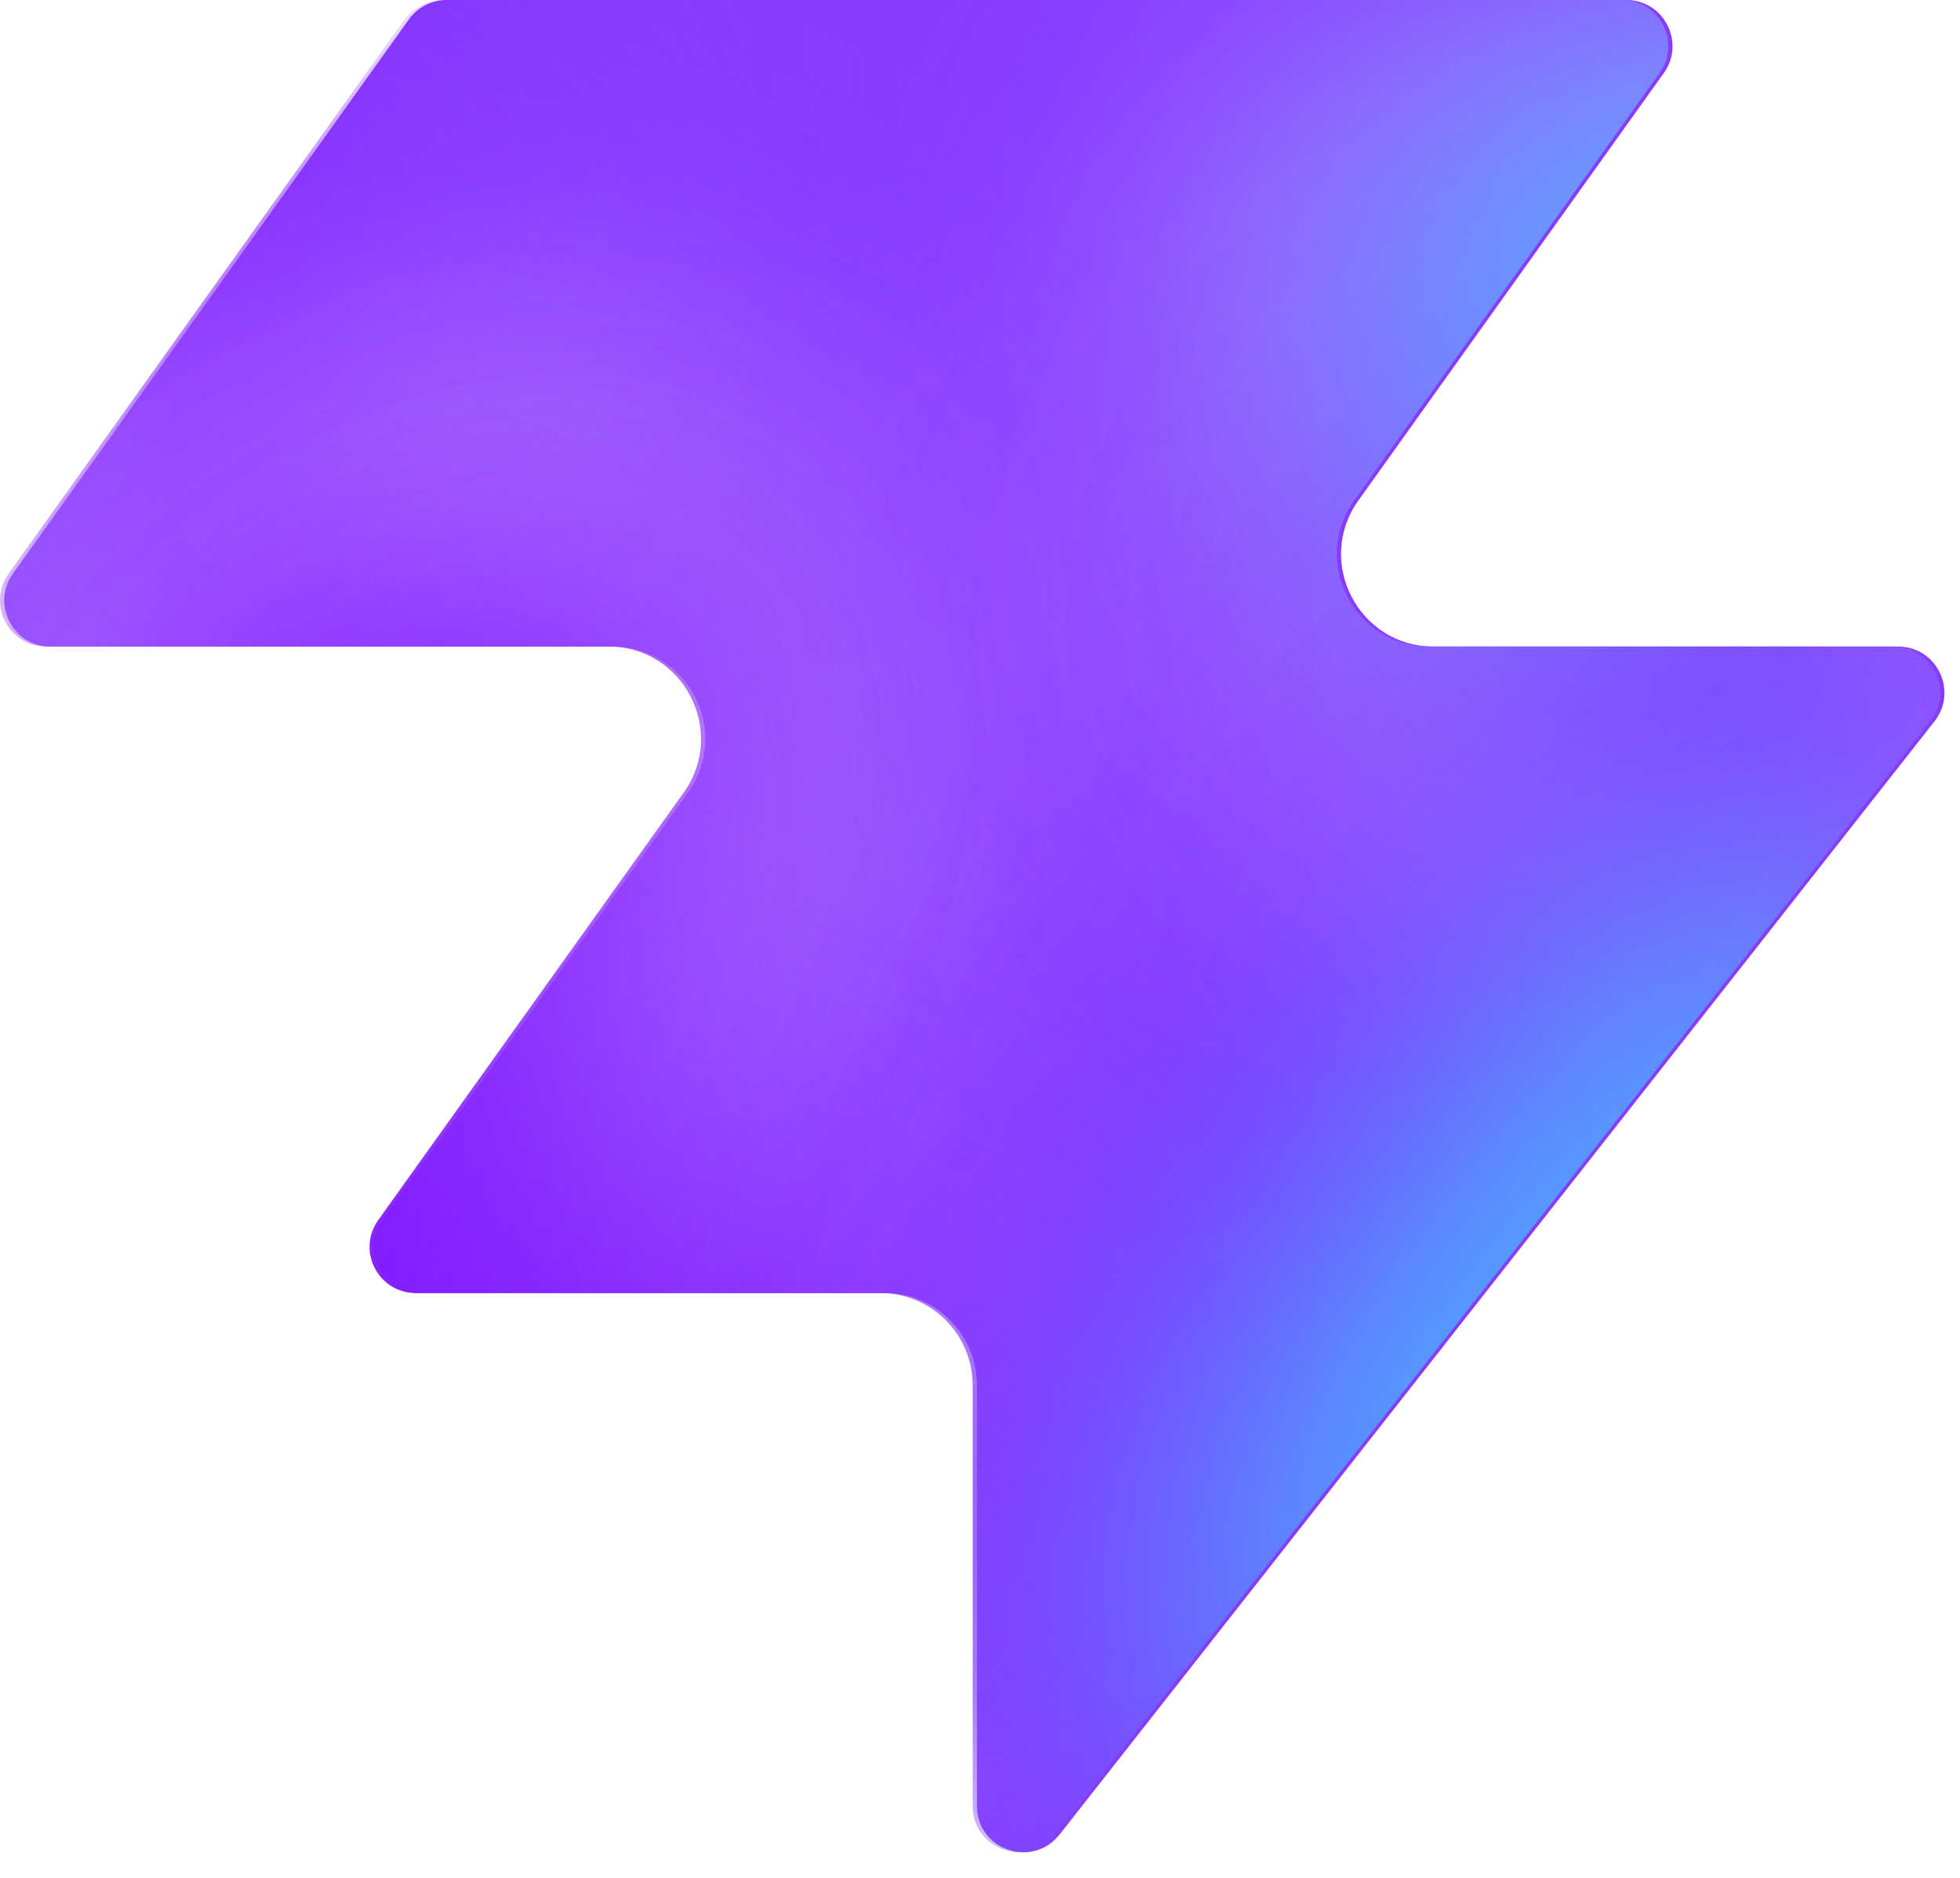
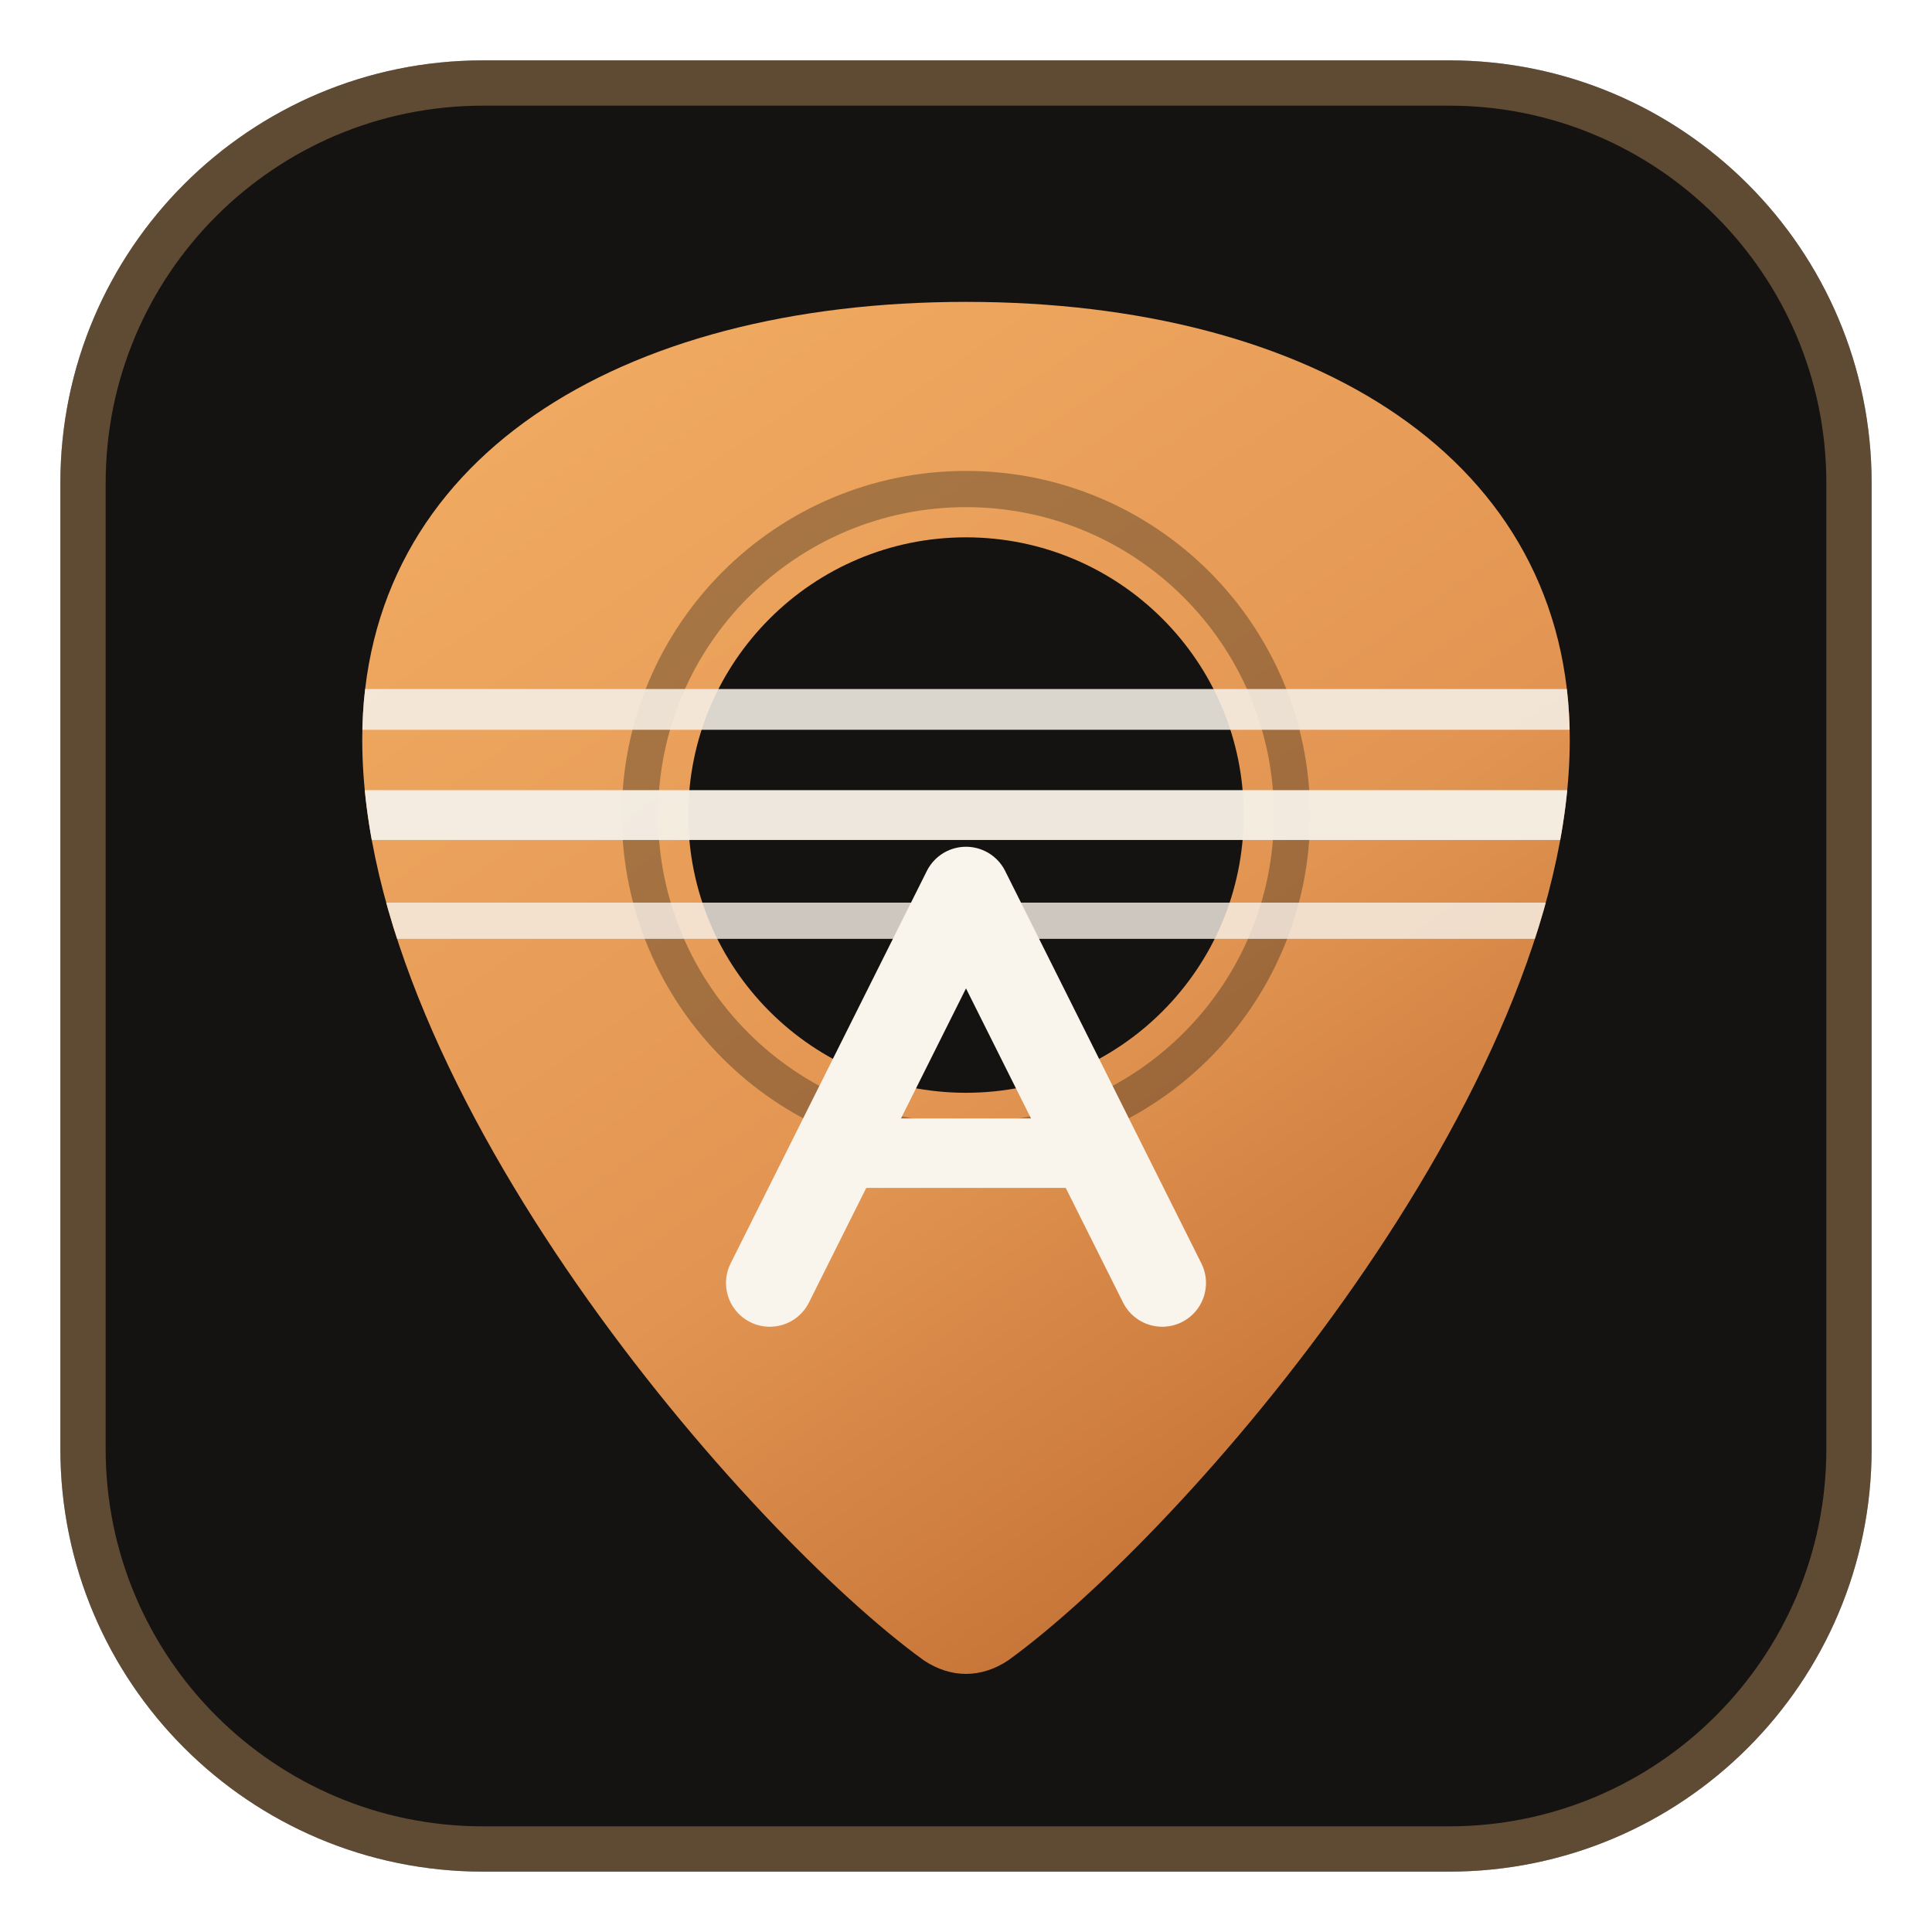
- <svg xmlns="http://www.w3.org/2000/svg" width="48" height="46" fill="none" viewBox="0 0 48 46">
-   <path fill="#863bff" d="M25.946 44.938c-.664.845-2.021.375-2.021-.698V33.937a2.26 2.26 0 0 0-2.262-2.262H10.287c-.92 0-1.456-1.04-.92-1.788l7.48-10.471c1.07-1.497 0-3.578-1.842-3.578H1.237c-.92 0-1.456-1.04-.92-1.788L10.013.474c.214-.297.556-.474.92-.474h28.894c.92 0 1.456 1.04.92 1.788l-7.48 10.471c-1.07 1.498 0 3.579 1.842 3.579h11.377c.943 0 1.473 1.088.89 1.83L25.947 44.94z" style="fill:#863bff;fill:color(display-p3 .525 .23 1);fill-opacity:1" />
-   <mask id="a" width="48" height="46" x="0" y="0" maskUnits="userSpaceOnUse" style="mask-type:alpha">
-     <path fill="#000" d="M25.842 44.938c-.664.844-2.021.375-2.021-.698V33.937a2.26 2.26 0 0 0-2.262-2.262H10.183c-.92 0-1.456-1.04-.92-1.788l7.48-10.471c1.07-1.498 0-3.579-1.842-3.579H1.133c-.92 0-1.456-1.04-.92-1.787L9.91.473c.214-.297.556-.474.92-.474h28.894c.92 0 1.456 1.04.92 1.788l-7.48 10.471c-1.07 1.498 0 3.578 1.842 3.578h11.377c.943 0 1.473 1.088.89 1.832L25.843 44.94z" style="fill:#000;fill-opacity:1" />
-   </mask>
-   <g mask="url(#a)">
-     <g filter="url(#b)">
-       <ellipse cx="5.508" cy="14.704" fill="#ede6ff" rx="5.508" ry="14.704" style="fill:#ede6ff;fill:color(display-p3 .927 .903 1);fill-opacity:1" transform="matrix(.00324 1 1 -.00324 -4.47 31.516)" />
-     </g>
-     <g filter="url(#c)">
-       <ellipse cx="10.399" cy="29.851" fill="#ede6ff" rx="10.399" ry="29.851" style="fill:#ede6ff;fill:color(display-p3 .927 .903 1);fill-opacity:1" transform="matrix(.00324 1 1 -.00324 -39.328 7.883)" />
-     </g>
-     <g filter="url(#d)">
-       <ellipse cx="5.508" cy="30.487" fill="#7e14ff" rx="5.508" ry="30.487" style="fill:#7e14ff;fill:color(display-p3 .492 .077 1);fill-opacity:1" transform="rotate(89.814 -25.913 -14.639)scale(1 -1)" />
-     </g>
-     <g filter="url(#e)">
-       <ellipse cx="5.508" cy="30.599" fill="#7e14ff" rx="5.508" ry="30.599" style="fill:#7e14ff;fill:color(display-p3 .492 .077 1);fill-opacity:1" transform="rotate(89.814 -32.644 -3.334)scale(1 -1)" />
-     </g>
-     <g filter="url(#f)">
-       <ellipse cx="5.508" cy="30.599" fill="#7e14ff" rx="5.508" ry="30.599" style="fill:#7e14ff;fill:color(display-p3 .492 .077 1);fill-opacity:1" transform="matrix(.00324 1 1 -.00324 -34.34 30.47)" />
-     </g>
-     <g filter="url(#g)">
-       <ellipse cx="14.072" cy="22.078" fill="#ede6ff" rx="14.072" ry="22.078" style="fill:#ede6ff;fill:color(display-p3 .927 .903 1);fill-opacity:1" transform="rotate(93.35 24.506 48.493)scale(-1 1)" />
-     </g>
-     <g filter="url(#h)">
-       <ellipse cx="3.47" cy="21.501" fill="#7e14ff" rx="3.47" ry="21.501" style="fill:#7e14ff;fill:color(display-p3 .492 .077 1);fill-opacity:1" transform="rotate(89.009 28.708 47.59)scale(-1 1)" />
-     </g>
-     <g filter="url(#i)">
-       <ellipse cx="3.47" cy="21.501" fill="#7e14ff" rx="3.47" ry="21.501" style="fill:#7e14ff;fill:color(display-p3 .492 .077 1);fill-opacity:1" transform="rotate(89.009 28.708 47.59)scale(-1 1)" />
-     </g>
-     <g filter="url(#j)">
-       <ellipse cx=".387" cy="8.972" fill="#7e14ff" rx="4.407" ry="29.108" style="fill:#7e14ff;fill:color(display-p3 .492 .077 1);fill-opacity:1" transform="rotate(39.51 .387 8.972)" />
-     </g>
-     <g filter="url(#k)">
-       <ellipse cx="47.523" cy="-6.092" fill="#7e14ff" rx="4.407" ry="29.108" style="fill:#7e14ff;fill:color(display-p3 .492 .077 1);fill-opacity:1" transform="rotate(37.892 47.523 -6.092)" />
-     </g>
-     <g filter="url(#l)">
-       <ellipse cx="41.412" cy="6.333" fill="#47bfff" rx="5.971" ry="9.665" style="fill:#47bfff;fill:color(display-p3 .28 .748 1);fill-opacity:1" transform="rotate(37.892 41.412 6.333)" />
-     </g>
-     <g filter="url(#m)">
-       <ellipse cx="-1.879" cy="38.332" fill="#7e14ff" rx="4.407" ry="29.108" style="fill:#7e14ff;fill:color(display-p3 .492 .077 1);fill-opacity:1" transform="rotate(37.892 -1.88 38.332)" />
-     </g>
-     <g filter="url(#n)">
-       <ellipse cx="-1.879" cy="38.332" fill="#7e14ff" rx="4.407" ry="29.108" style="fill:#7e14ff;fill:color(display-p3 .492 .077 1);fill-opacity:1" transform="rotate(37.892 -1.88 38.332)" />
-     </g>
-     <g filter="url(#o)">
-       <ellipse cx="35.651" cy="29.907" fill="#7e14ff" rx="4.407" ry="29.108" style="fill:#7e14ff;fill:color(display-p3 .492 .077 1);fill-opacity:1" transform="rotate(37.892 35.651 29.907)" />
-     </g>
-     <g filter="url(#p)">
-       <ellipse cx="38.418" cy="32.4" fill="#47bfff" rx="5.971" ry="15.297" style="fill:#47bfff;fill:color(display-p3 .28 .748 1);fill-opacity:1" transform="rotate(37.892 38.418 32.4)" />
-     </g>
+ <svg xmlns="http://www.w3.org/2000/svg" viewBox="0 0 64 64" fill="none">
+   <defs>
+     <linearGradient id="pickGrad" x1="16" y1="10" x2="48" y2="56" gradientUnits="userSpaceOnUse">
+       <stop offset="0%" stop-color="#F2AC63" />
+       <stop offset="55%" stop-color="#E29552" />
+       <stop offset="100%" stop-color="#B9652B" />
+     </linearGradient>
+     <clipPath id="pickClip">
+       <path d="M32 10C43.5 10 52 15.2 52 24.5C52 36.2 39.2 50.8 33.4 55C32.5 55.6 31.5 55.6 30.6 55C24.8 50.8 12 36.2 12 24.5C12 15.2 20.5 10 32 10Z" />
+     </clipPath>
+   </defs>
+   <rect x="2" y="2" width="60" height="60" rx="14" fill="#151311" />
+   <rect x="2.75" y="2.75" width="58.5" height="58.5" rx="13.25" stroke="#C69764" stroke-opacity="0.42" stroke-width="1.5" />
+   <path d="M32 10C43.5 10 52 15.2 52 24.5C52 36.2 39.2 50.8 33.4 55C32.5 55.6 31.5 55.6 30.6 55C24.8 50.8 12 36.2 12 24.5C12 15.2 20.5 10 32 10Z" fill="url(#pickGrad)" />
+   <g clip-path="url(#pickClip)">
+     <circle cx="32" cy="27" r="9.2" fill="#151311" />
+     <circle cx="32" cy="27" r="10.8" stroke="#151311" stroke-opacity="0.32" stroke-width="1.2" />
+     <line x1="10" y1="23.5" x2="54" y2="23.5" stroke="#F5EFE6" stroke-width="1.35" stroke-opacity="0.88" />
+     <line x1="10" y1="27" x2="54" y2="27" stroke="#F5EFE6" stroke-width="1.65" stroke-opacity="0.96" />
+     <line x1="10" y1="30.5" x2="54" y2="30.5" stroke="#F5EFE6" stroke-width="1.2" stroke-opacity="0.82" />
+     <path d="M25.5 42.5L32 29.5L38.5 42.5" stroke="#FAF5EC" stroke-width="2.9" stroke-linecap="round" stroke-linejoin="round" />
+     <line x1="27.8" y1="38.2" x2="36.2" y2="38.2" stroke="#FAF5EC" stroke-width="2.3" stroke-linecap="round" />
  </g>
-   <defs>
-     <filter id="b" width="60.045" height="41.654" x="-19.77" y="16.149" color-interpolation-filters="sRGB" filterUnits="userSpaceOnUse">
-       <feFlood flood-opacity="0" result="BackgroundImageFix" />
-       <feBlend in="SourceGraphic" in2="BackgroundImageFix" result="shape" />
-       <feGaussianBlur result="effect1_foregroundBlur_2002_17158" stdDeviation="7.659" />
-     </filter>
-     <filter id="c" width="90.34" height="51.437" x="-54.613" y="-7.533" color-interpolation-filters="sRGB" filterUnits="userSpaceOnUse">
-       <feFlood flood-opacity="0" result="BackgroundImageFix" />
-       <feBlend in="SourceGraphic" in2="BackgroundImageFix" result="shape" />
-       <feGaussianBlur result="effect1_foregroundBlur_2002_17158" stdDeviation="7.659" />
-     </filter>
-     <filter id="d" width="79.355" height="29.4" x="-49.64" y="2.03" color-interpolation-filters="sRGB" filterUnits="userSpaceOnUse">
-       <feFlood flood-opacity="0" result="BackgroundImageFix" />
-       <feBlend in="SourceGraphic" in2="BackgroundImageFix" result="shape" />
-       <feGaussianBlur result="effect1_foregroundBlur_2002_17158" stdDeviation="4.596" />
-     </filter>
-     <filter id="e" width="79.579" height="29.4" x="-45.045" y="20.029" color-interpolation-filters="sRGB" filterUnits="userSpaceOnUse">
-       <feFlood flood-opacity="0" result="BackgroundImageFix" />
-       <feBlend in="SourceGraphic" in2="BackgroundImageFix" result="shape" />
-       <feGaussianBlur result="effect1_foregroundBlur_2002_17158" stdDeviation="4.596" />
-     </filter>
-     <filter id="f" width="79.579" height="29.4" x="-43.513" y="21.178" color-interpolation-filters="sRGB" filterUnits="userSpaceOnUse">
-       <feFlood flood-opacity="0" result="BackgroundImageFix" />
-       <feBlend in="SourceGraphic" in2="BackgroundImageFix" result="shape" />
-       <feGaussianBlur result="effect1_foregroundBlur_2002_17158" stdDeviation="4.596" />
-     </filter>
-     <filter id="g" width="74.749" height="58.852" x="15.756" y="-17.901" color-interpolation-filters="sRGB" filterUnits="userSpaceOnUse">
-       <feFlood flood-opacity="0" result="BackgroundImageFix" />
-       <feBlend in="SourceGraphic" in2="BackgroundImageFix" result="shape" />
-       <feGaussianBlur result="effect1_foregroundBlur_2002_17158" stdDeviation="7.659" />
-     </filter>
-     <filter id="h" width="61.377" height="25.362" x="23.548" y="2.284" color-interpolation-filters="sRGB" filterUnits="userSpaceOnUse">
-       <feFlood flood-opacity="0" result="BackgroundImageFix" />
-       <feBlend in="SourceGraphic" in2="BackgroundImageFix" result="shape" />
-       <feGaussianBlur result="effect1_foregroundBlur_2002_17158" stdDeviation="4.596" />
-     </filter>
-     <filter id="i" width="61.377" height="25.362" x="23.548" y="2.284" color-interpolation-filters="sRGB" filterUnits="userSpaceOnUse">
-       <feFlood flood-opacity="0" result="BackgroundImageFix" />
-       <feBlend in="SourceGraphic" in2="BackgroundImageFix" result="shape" />
-       <feGaussianBlur result="effect1_foregroundBlur_2002_17158" stdDeviation="4.596" />
-     </filter>
-     <filter id="j" width="56.045" height="63.649" x="-27.636" y="-22.853" color-interpolation-filters="sRGB" filterUnits="userSpaceOnUse">
-       <feFlood flood-opacity="0" result="BackgroundImageFix" />
-       <feBlend in="SourceGraphic" in2="BackgroundImageFix" result="shape" />
-       <feGaussianBlur result="effect1_foregroundBlur_2002_17158" stdDeviation="4.596" />
-     </filter>
-     <filter id="k" width="54.814" height="64.646" x="20.116" y="-38.415" color-interpolation-filters="sRGB" filterUnits="userSpaceOnUse">
-       <feFlood flood-opacity="0" result="BackgroundImageFix" />
-       <feBlend in="SourceGraphic" in2="BackgroundImageFix" result="shape" />
-       <feGaussianBlur result="effect1_foregroundBlur_2002_17158" stdDeviation="4.596" />
-     </filter>
-     <filter id="l" width="33.541" height="35.313" x="24.641" y="-11.323" color-interpolation-filters="sRGB" filterUnits="userSpaceOnUse">
-       <feFlood flood-opacity="0" result="BackgroundImageFix" />
-       <feBlend in="SourceGraphic" in2="BackgroundImageFix" result="shape" />
-       <feGaussianBlur result="effect1_foregroundBlur_2002_17158" stdDeviation="4.596" />
-     </filter>
-     <filter id="m" width="54.814" height="64.646" x="-29.286" y="6.009" color-interpolation-filters="sRGB" filterUnits="userSpaceOnUse">
-       <feFlood flood-opacity="0" result="BackgroundImageFix" />
-       <feBlend in="SourceGraphic" in2="BackgroundImageFix" result="shape" />
-       <feGaussianBlur result="effect1_foregroundBlur_2002_17158" stdDeviation="4.596" />
-     </filter>
-     <filter id="n" width="54.814" height="64.646" x="-29.286" y="6.009" color-interpolation-filters="sRGB" filterUnits="userSpaceOnUse">
-       <feFlood flood-opacity="0" result="BackgroundImageFix" />
-       <feBlend in="SourceGraphic" in2="BackgroundImageFix" result="shape" />
-       <feGaussianBlur result="effect1_foregroundBlur_2002_17158" stdDeviation="4.596" />
-     </filter>
-     <filter id="o" width="54.814" height="64.646" x="8.244" y="-2.416" color-interpolation-filters="sRGB" filterUnits="userSpaceOnUse">
-       <feFlood flood-opacity="0" result="BackgroundImageFix" />
-       <feBlend in="SourceGraphic" in2="BackgroundImageFix" result="shape" />
-       <feGaussianBlur result="effect1_foregroundBlur_2002_17158" stdDeviation="4.596" />
-     </filter>
-     <filter id="p" width="39.409" height="43.623" x="18.713" y="10.588" color-interpolation-filters="sRGB" filterUnits="userSpaceOnUse">
-       <feFlood flood-opacity="0" result="BackgroundImageFix" />
-       <feBlend in="SourceGraphic" in2="BackgroundImageFix" result="shape" />
-       <feGaussianBlur result="effect1_foregroundBlur_2002_17158" stdDeviation="4.596" />
-     </filter>
-   </defs>
</svg>
